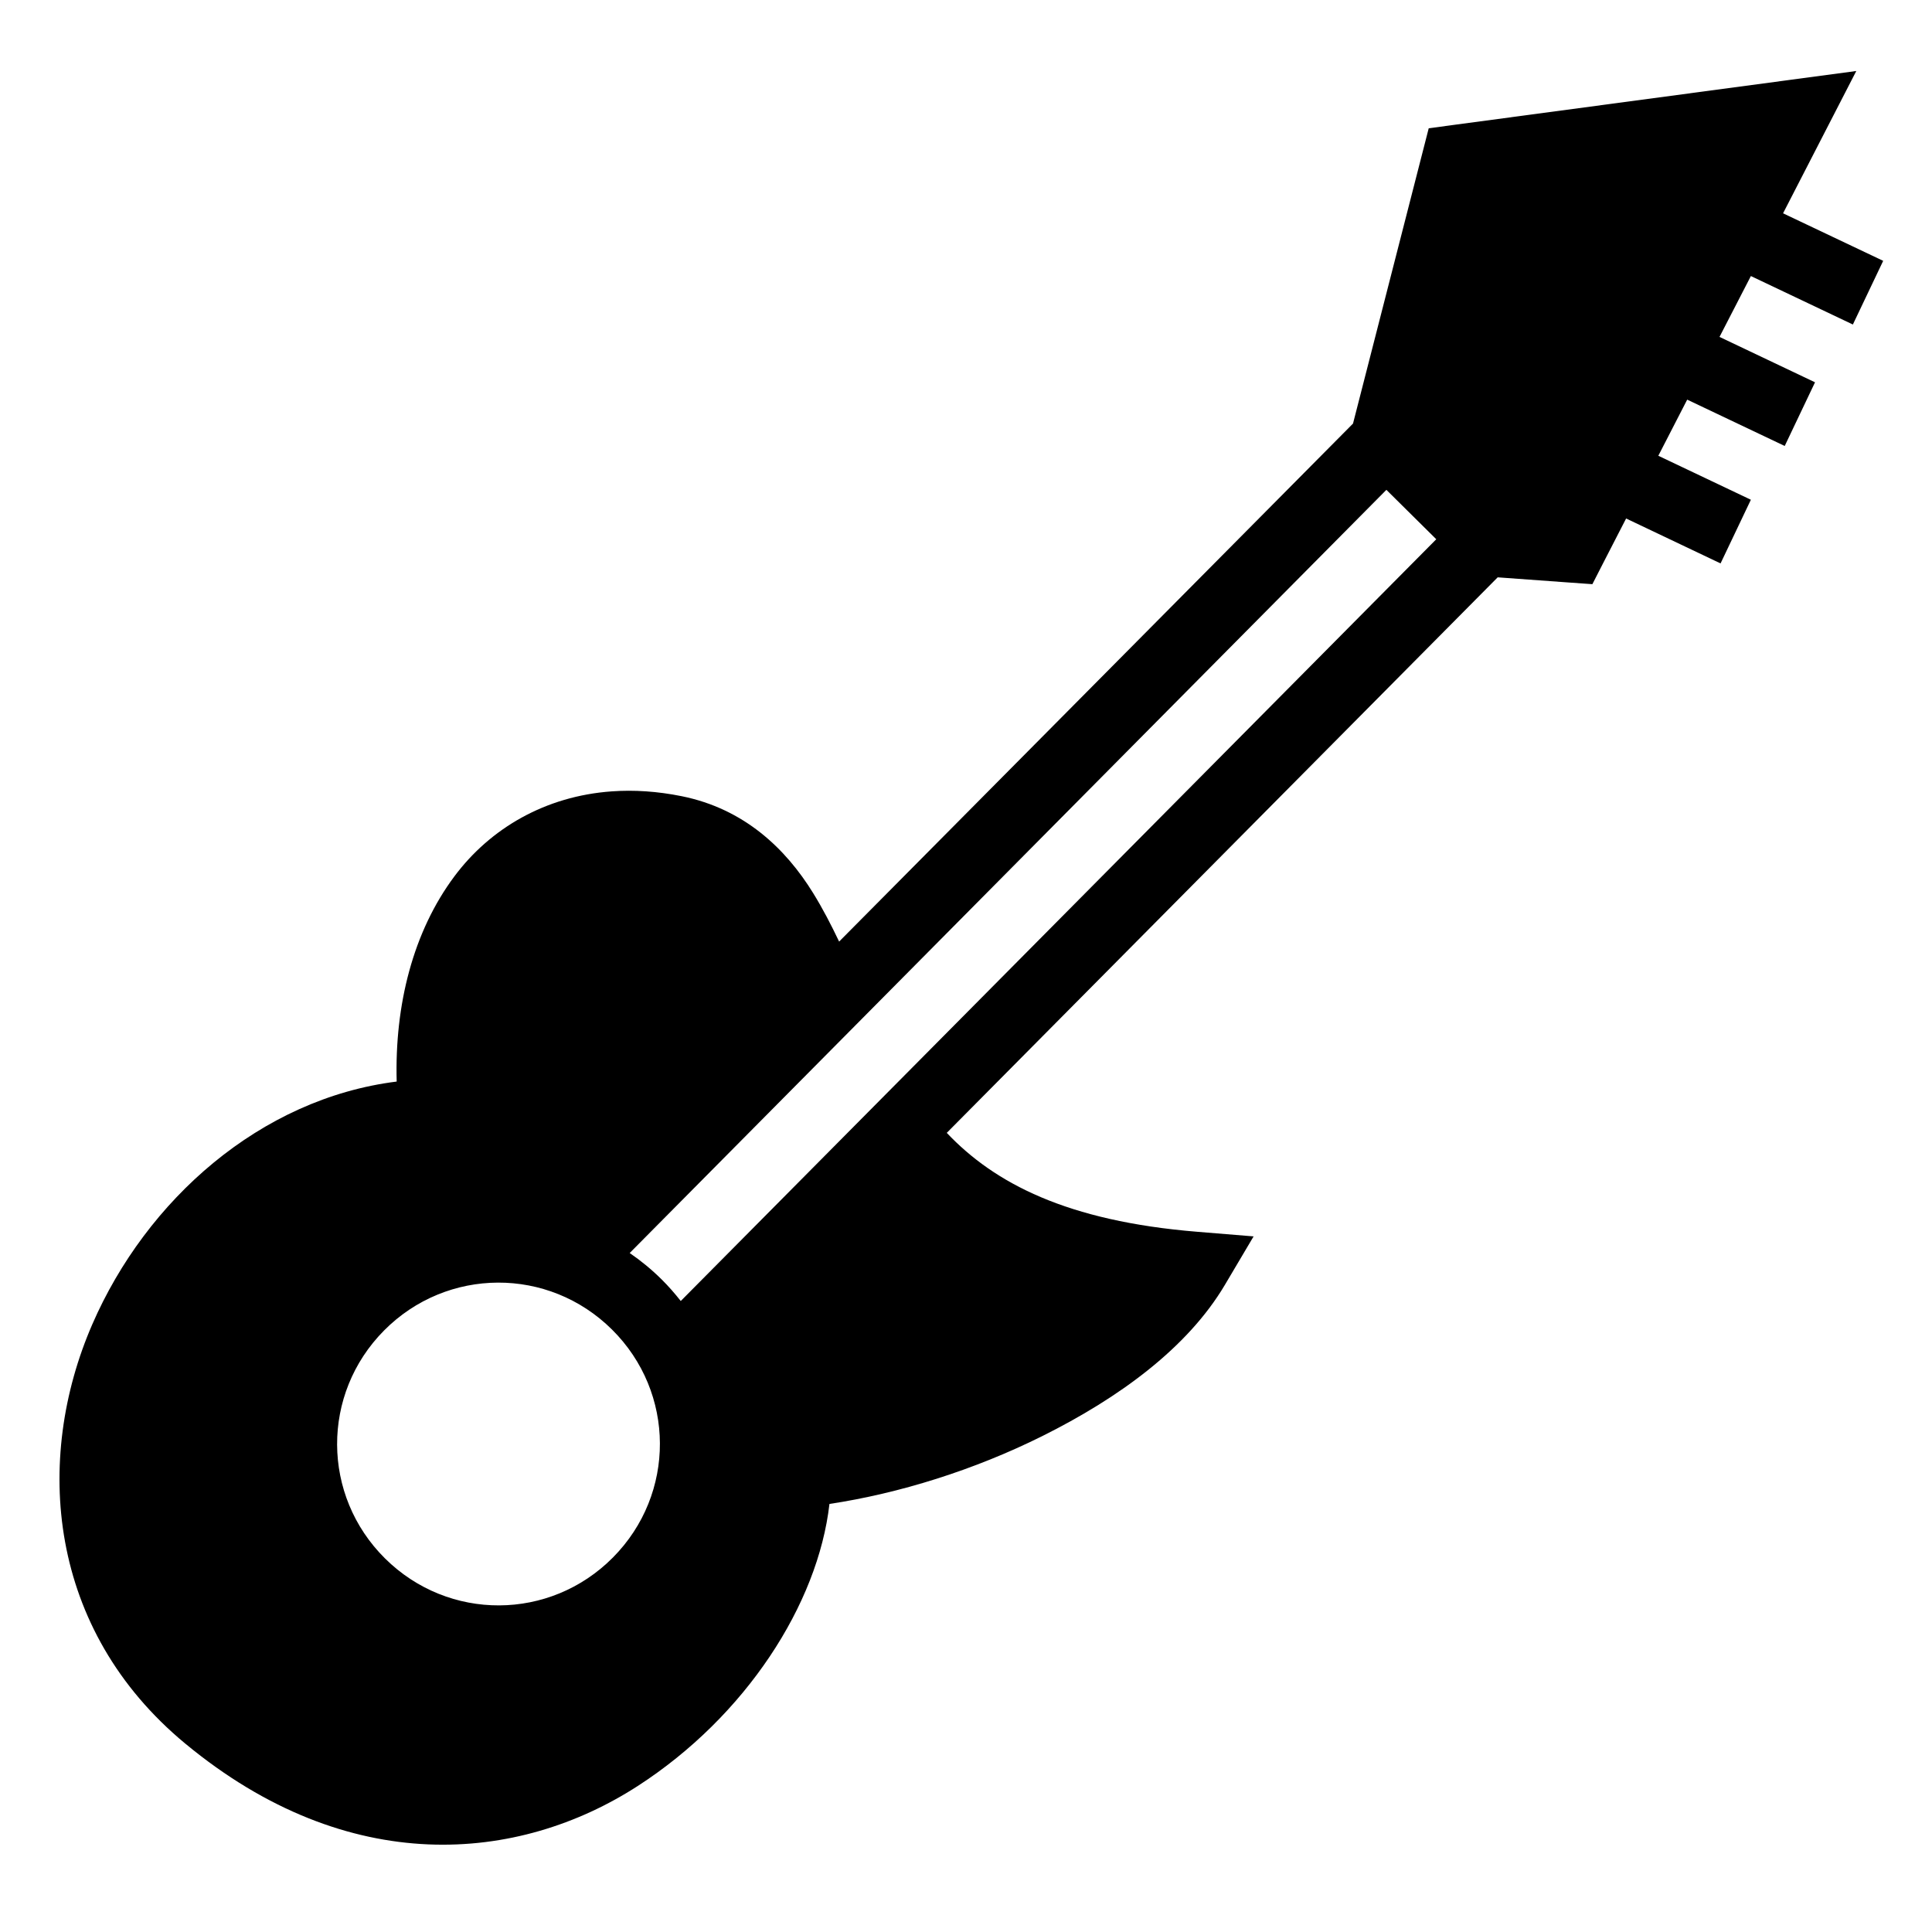
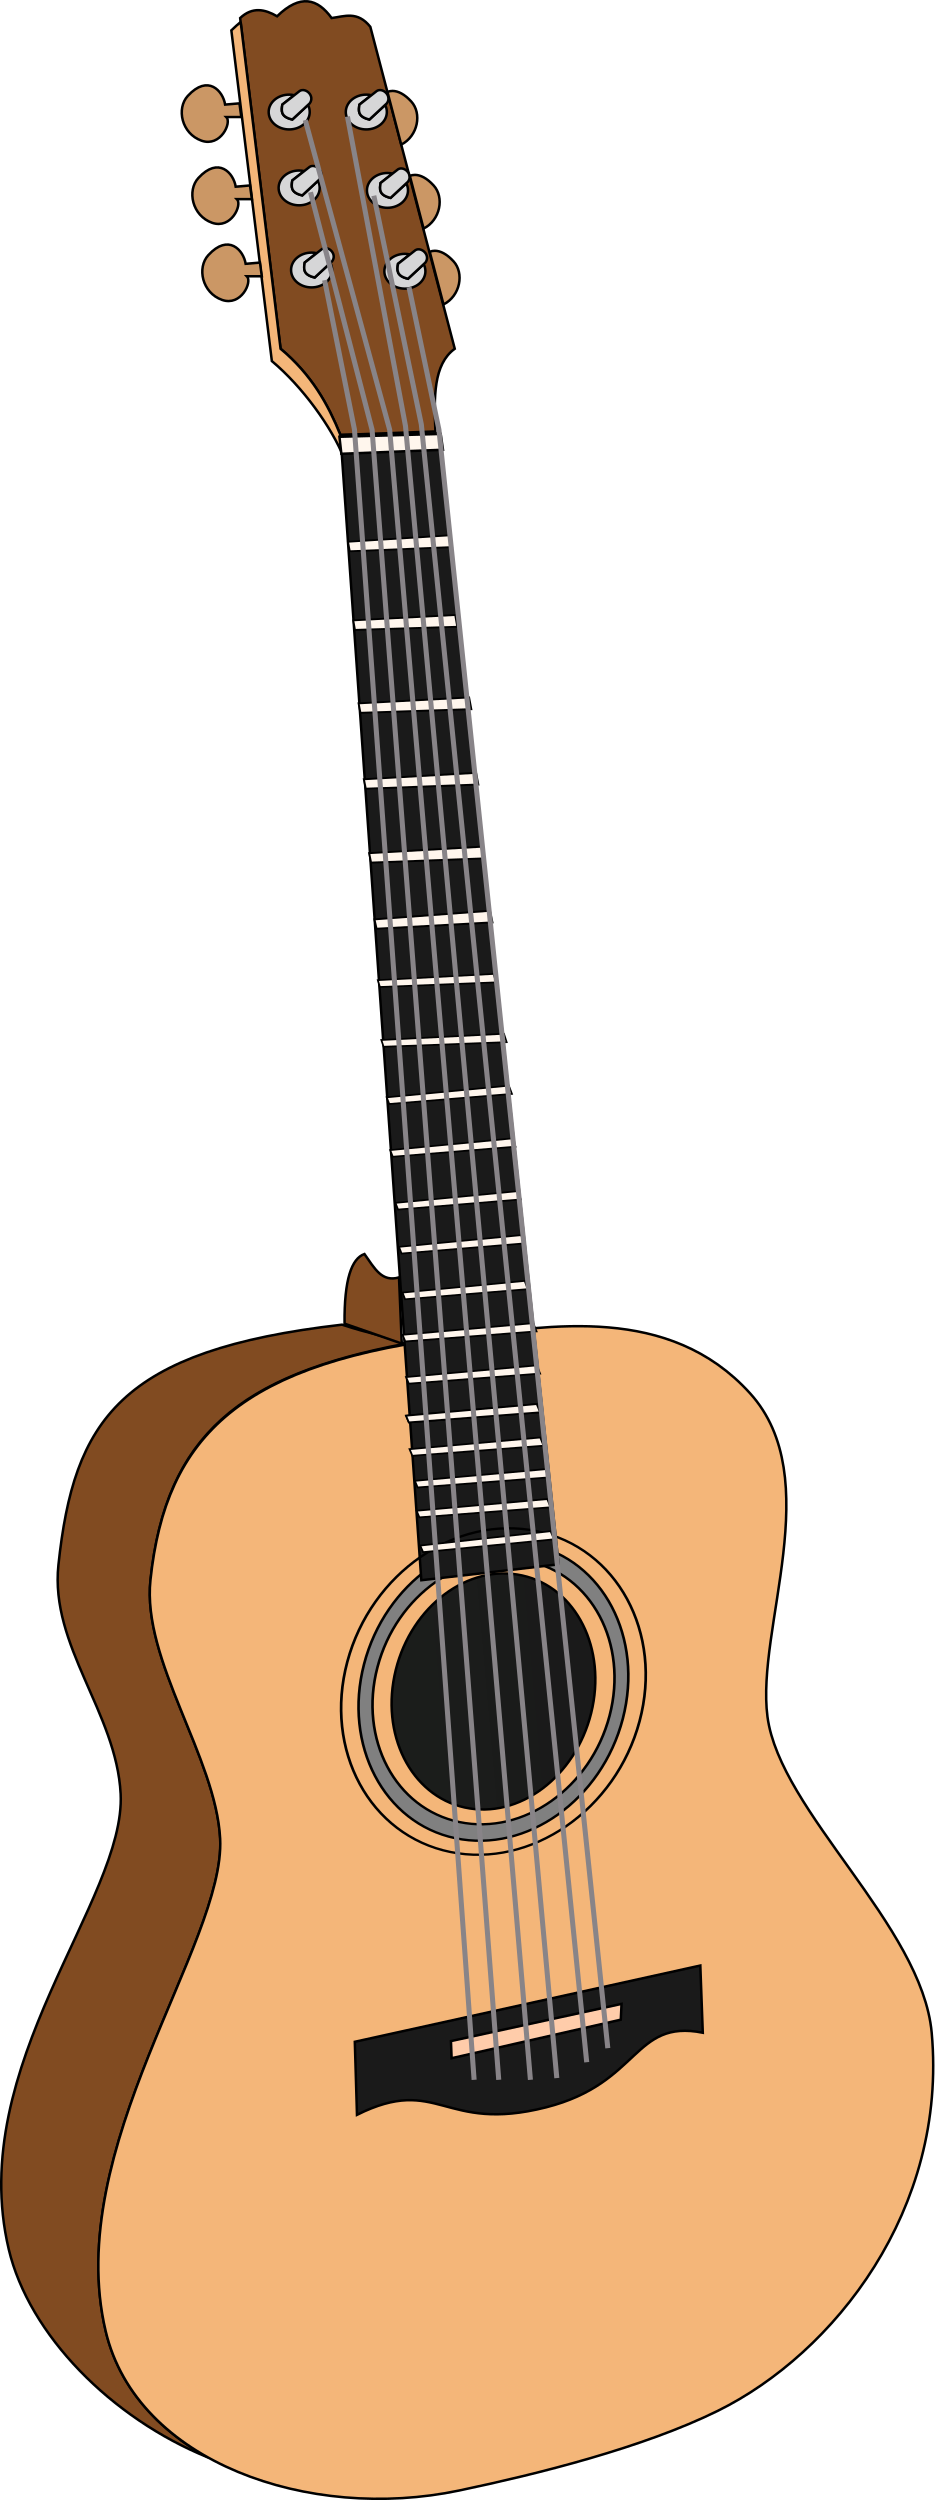
- <svg xmlns="http://www.w3.org/2000/svg" viewBox="0 0 512 512">
-   <path fill="currentColor" d="M491.938 18.813l-17.72 2.375-89.374 11.968-6.22.844-1.562 6.094-18.5 72.156-136.187 137.28c-2.094-4.4-4.324-8.708-6.875-12.843-7.317-11.86-18.338-22.357-34.844-25.687-6.457-1.303-12.664-1.702-18.53-1.28-17.602 1.26-32.182 9.775-41.69 22.5-10.95 14.654-15.87 34.054-15.31 54.405-36.16 4.516-66.336 31.382-80.657 64.313-15.608 35.885-11.856 80.956 24.655 111.156 43.28 35.8 88.28 31.622 119.875 11.22 28.593-18.467 47.778-48.14 50.813-74.752 18.615-2.81 38.424-9.03 56.375-17.968 20.474-10.195 38.536-23.433 48.406-40.063l7.625-12.874-14.908-1.22c-34.56-2.818-53.76-12.87-66.406-26.217l146-147.22 18.938 1.375 6.156.438 2.813-5.5 6.125-11.907 25.03 11.906L464 132.438l-24.53-11.656 7.655-14.874 25.844 12.28 8.03-16.874-25.313-12.03L464 73.155 491.03 86l8.033-16.875L472.53 56.53l11.22-21.81 8.188-15.907zm-124.532 111l13.22 13.093-200.22 201.875c-1.556-1.983-3.227-3.898-5.062-5.717-2.65-2.628-5.493-4.96-8.47-7l200.532-202.25zm-235.47 210.093c10.914-.046 21.837 4.094 30.25 12.438 16.834 16.69 16.938 43.576.25 60.406-16.685 16.83-43.573 16.94-60.405.25-16.83-16.69-16.936-43.576-.25-60.406 8.345-8.415 19.245-12.64 30.157-12.688z" />
+ <svg xmlns="http://www.w3.org/2000/svg" id="svg2" viewBox="0 0 370.8 992.01" version="1.0">
+   <defs id="defs4">
+     <linearGradient id="linearGradient3468" y2="704.89" gradientUnits="userSpaceOnUse" y1="687.69" x2="359" x1="411.99">
+       <stop id="stop3464" stop-color="#1a1a1a" offset="0" />
+       <stop id="stop3466" stop-color="#1b1d1b" offset="1" />
+     </linearGradient>
+   </defs>
+   <g id="layer3" transform="translate(-193.01 -24.64)">
+     <path id="path2677" stroke="#000" fill-rule="evenodd" fill="#814b21" d="m328.73 550.27c-88.24 10.16-106.43 37.83-112.54 95.35-3.41 32.05 23.06 58.66 24.69 90.85 2.11 41.97-61.66 107.79-44.41 180.65 8.04 33.97 40.81 67.15 79.12 82.66-20.26-11.26-35.43-28.15-40.62-50.09-17.25-72.87 47.52-153.5 45.41-195.47-1.63-32.19-31.07-70.61-27.66-102.66 6.11-57.52 35.6-81.24 100.94-93.7-11.94-4.39-12.7-3.57-24.93-7.59z" />
+     <path id="path2675" stroke="#000" fill-rule="evenodd" fill="#f4b679" d="m377.11 554.81c-88.23 10.16-118.27 39.22-124.39 96.75-3.4 32.04 26.03 70.48 27.65 102.67 2.11 41.97-62.66 122.6-45.41 195.46 12.31 52.01 80.75 75.71 140.18 63.21 31.38-6.6 73.11-17.03 102.67-31.62 46.19-22.79 91.25-79.86 84.9-150.05-3.84-42.44-60.19-87.67-65.16-125.38-4.62-35.03 23.62-94.59-6.91-128.33-32.24-35.64-79.98-26.57-113.53-22.71z" />
+     <path id="path2688" stroke="#000" fill-rule="evenodd" fill="#814b21" d="m328.09 197.24c-4.92-12.15-11.43-23.9-23.74-34.21l-16.05-131.23c4.89-4.573 9.77-3.528 14.66-0.7 9.27-9.039 16.08-6.975 21.64 0.698 5.12-0.64 10.24-2.941 15.36 3.49l33.5 127.74c-8.53 6.16-8.25 19.37-7.68 32.81l-37.69 1.4z" />
+     <path id="path2710" stroke="#000" fill-rule="evenodd" fill="#f4b679" d="m288.5 33.375c-1.04 0.819-2.19 1.915-3.69 3.313l16.07 131.22c12.3 10.3 23.7 26.25 28.62 38.4l-1.41-9.06c-4.92-12.15-11.44-23.92-23.75-34.22l-15.84-129.66z" />
+     <path id="path2713" stroke="#000" fill-rule="evenodd" fill="#814b21" d="m352.43 557.77l-22.7-7.9c-0.17-17.6 2.8-25.81 7.89-27.64 4.17 5.93 6.92 11.22 13.71 9.3l1.1 26.24z" />
+     <path id="path2715" stroke="#000" fill-rule="evenodd" fill="#1a1a1a" d="m333.8 834.83l0.86 28.98c32.31-16.08 34.17 7.43 75.03-2.97 37.45-9.53 34.48-35.08 62.19-29.61l-0.98-26.66-137.1 30.26z" />
+     <path id="path2717" stroke="#000" fill-rule="evenodd" fill="#fca" d="m371.95 834.55l0.26 6.8 67.13-15.29 0.3-6.27-67.69 14.76z" />
+     <path id="path3304" d="m428.61 697.92a39.789 50.086 0 1 1 -79.58 0 39.789 50.086 0 1 1 79.58 0z" transform="matrix(1.2903 .27188 -.30164 1.163 97.632 -221.59)" stroke="#000" stroke-width=".795" fill="#808080" />
+     <path id="path3302" d="m428.61 697.92a39.789 50.086 0 1 1 -79.58 0 39.789 50.086 0 1 1 79.58 0z" transform="matrix(1.1574 .24176 -.27055 1.0342 127.64 -119.96)" stroke="#000" stroke-width=".89" fill="#f4b679" />
+     <path id="path2686" stroke="#000" fill-rule="evenodd" fill="#1a1a1a" d="m360.2 651.68l54.45-6.3-47.47-448.84-39.09 0.7 32.11 454.44z" />
+     <path id="path2723" d="m428.61 697.92a39.789 50.086 0 1 1 -79.58 0 39.789 50.086 0 1 1 79.58 0z" transform="matrix(.97409 .21489 -.22771 .91922 169 -29.268)" stroke="#000" stroke-width="1.029" fill="url(#linearGradient3468)" />
+     <path id="path3306" d="m428.61 697.92a39.789 50.086 0 1 1 -79.58 0 39.789 50.086 0 1 1 79.58 0z" transform="matrix(1.4569 .29718 -.34059 1.2713 60.039 -306.97)" stroke="#000" stroke-width=".716" fill="none" />
+     <g id="g3319" stroke="#000" fill="#d6d6d7">
+       <path id="path3310" d="m307.75 62.188c-4.5 0-8.13 3.091-8.13 6.906 0 3.814 3.63 6.906 8.13 6.906s8.16-3.092 8.16-6.906c0-1.002-0.24-1.953-0.69-2.813l-6.22 5.781c-4.75-1.116-4.36-3.505-3.97-5.906l4.75-3.75c-0.64-0.139-1.33-0.218-2.03-0.218z" />
+       <path id="path3312" stroke-width="1px" fill-rule="evenodd" d="m305.05 66.143c-0.39 2.401-0.8 4.807 3.95 5.923l6.91-6.417c2.14-2.938-1.56-6.362-3.95-4.936l-6.91 5.43z" />
+     </g>
+     <g id="g3323" stroke="#000" fill="#d6d6d7" transform="translate(3.9488 30.11)">
+       <path id="path3325" d="m307.75 62.188c-4.5 0-8.13 3.091-8.13 6.906 0 3.814 3.63 6.906 8.13 6.906s8.16-3.092 8.16-6.906c0-1.002-0.24-1.953-0.69-2.813l-6.22 5.781c-4.75-1.116-4.36-3.505-3.97-5.906l4.75-3.75c-0.64-0.139-1.33-0.218-2.03-0.218z" />
+       <path id="path3327" stroke-width="1px" fill-rule="evenodd" d="m305.05 66.143c-0.39 2.401-0.8 4.807 3.95 5.923l6.91-6.417c2.14-2.938-1.56-6.362-3.95-4.936l-6.91 5.43z" />
+     </g>
+     <g id="g3329" stroke="#000" fill="#d6d6d7" transform="translate(8.8849 62.688)">
+       <path id="path3331" d="m307.75 62.188c-4.5 0-8.13 3.091-8.13 6.906 0 3.814 3.63 6.906 8.13 6.906s8.16-3.092 8.16-6.906c0-1.002-0.24-1.953-0.69-2.813l-6.22 5.781c-4.75-1.116-4.36-3.505-3.97-5.906l4.75-3.75c-0.64-0.139-1.33-0.218-2.03-0.218z" />
+       <path id="path3333" stroke-width="1px" fill-rule="evenodd" d="m305.05 66.143c-0.39 2.401-0.8 4.807 3.95 5.923l6.91-6.417c2.14-2.938-1.56-6.362-3.95-4.936l-6.91 5.43z" />
+     </g>
+     <g id="g3335" stroke="#000" fill="#d6d6d7" transform="translate(45.905 63.181)">
+       <path id="path3337" d="m307.75 62.188c-4.5 0-8.13 3.091-8.13 6.906 0 3.814 3.63 6.906 8.13 6.906s8.16-3.092 8.16-6.906c0-1.002-0.24-1.953-0.69-2.813l-6.22 5.781c-4.75-1.116-4.36-3.505-3.97-5.906l4.75-3.75c-0.64-0.139-1.33-0.218-2.03-0.218z" />
+       <path id="path3339" stroke-width="1px" fill-rule="evenodd" d="m305.05 66.143c-0.39 2.401-0.8 4.807 3.95 5.923l6.91-6.417c2.14-2.938-1.56-6.362-3.95-4.936l-6.91 5.43z" />
+     </g>
+     <g id="g3341" stroke="#000" fill="#d6d6d7" transform="translate(38.995 31.097)">
+       <path id="path3343" d="m307.75 62.188c-4.5 0-8.13 3.091-8.13 6.906 0 3.814 3.63 6.906 8.13 6.906s8.16-3.092 8.16-6.906c0-1.002-0.24-1.953-0.69-2.813l-6.22 5.781c-4.75-1.116-4.36-3.505-3.97-5.906l4.75-3.75c-0.64-0.139-1.33-0.218-2.03-0.218z" />
+       <path id="path3345" stroke-width="1px" fill-rule="evenodd" d="m305.05 66.143c-0.39 2.401-0.8 4.807 3.95 5.923l6.91-6.417c2.14-2.938-1.56-6.362-3.95-4.936l-6.91 5.43z" />
+     </g>
+     <g id="g3347" stroke="#000" fill="#d6d6d7" transform="translate(30.603 -3.6719e-7)">
+       <path id="path3349" d="m307.75 62.188c-4.5 0-8.13 3.091-8.13 6.906 0 3.814 3.63 6.906 8.13 6.906s8.16-3.092 8.16-6.906c0-1.002-0.24-1.953-0.69-2.813l-6.22 5.781c-4.75-1.116-4.36-3.505-3.97-5.906l4.75-3.75c-0.64-0.139-1.33-0.218-2.03-0.218z" />
+       <path id="path3351" stroke-width="1px" fill-rule="evenodd" d="m305.05 66.143c-0.39 2.401-0.8 4.807 3.95 5.923l6.91-6.417c2.14-2.938-1.56-6.362-3.95-4.936l-6.91 5.43z" />
+     </g>
+     <path id="path3353" d="m288.02 65.649l-5.68 0.494c-0.84-5.417-6.79-12.172-14.81-3.455-4.6 5-2.48 14.966 5.43 17.769 7.59 2.691 12.1-7.149 9.87-9.378h5.93l-0.74-5.43z" fill-rule="evenodd" stroke="#000" stroke-width="1px" fill="#cb9765" />
+     <path id="path3355" d="m292.21 98.227l-5.67 0.494c-0.85-5.417-6.79-12.172-14.81-3.456-4.6 5.005-2.48 14.965 5.43 17.775 7.59 2.69 12.1-7.15 9.87-9.38h5.92l-0.74-5.433z" fill-rule="evenodd" stroke="#000" stroke-width="1px" fill="#cb9765" />
+     <path id="path3357" d="m296.16 128.83l-5.67 0.49c-0.85-5.41-6.79-12.17-14.81-3.45-4.6 5-2.48 14.97 5.43 17.77 7.59 2.69 12.1-7.15 9.87-9.38h5.92l-0.74-5.43z" fill-rule="evenodd" stroke="#000" stroke-width="1px" fill="#cb9765" />
+     <path id="path3359" d="m348.78 60.719c-0.73-0.008-1.39 0.145-2.03 0.375l5.47 20.937c6.7-3.438 8.27-12.446 3.97-17.125-2.76-2.996-5.27-4.165-7.41-4.187z" fill-rule="evenodd" stroke="#000" stroke-width="1px" fill="#cb9765" />
+     <path id="path3364" d="m357.67 94.037c-0.73-0.008-1.4 0.146-2.04 0.375l5.47 20.938c6.7-3.44 8.28-12.45 3.97-17.126-2.75-2.996-5.26-4.164-7.4-4.187z" fill-rule="evenodd" stroke="#000" stroke-width="1px" fill="#cb9765" />
+     <path id="path3366" d="m365.56 124.15c-0.72-0.01-1.39 0.14-2.03 0.37l5.47 20.94c6.7-3.44 8.27-12.45 3.97-17.13-2.76-2.99-5.26-4.16-7.41-4.18z" fill-rule="evenodd" stroke="#000" stroke-width="1px" fill="#cb9765" />
+     <path id="path3398" stroke="#000" fill-rule="evenodd" fill="#fff6ed" d="m327.7 197.95l0.76 6.76 40.33-1.61-0.91-6.27-40.18 1.12z" />
+     <path id="path3400" d="m331.09 239.6l0.71 3.79 40.57-1.66-0.85-4.68-40.43 2.55z" fill-rule="evenodd" stroke="#000" stroke-width=".752" fill="#fff6ed" />
+     <path id="path3402" d="m333.19 270.8l0.67 3.79 40.59-1.24-0.81-4.68-40.45 2.13z" fill-rule="evenodd" stroke="#000" stroke-width=".752" fill="#fff6ed" />
+     <path id="path3404" d="m335.3 303.73l0.73 3.77 44-1.46-0.88-4.66-43.85 2.35z" fill-rule="evenodd" stroke="#000" stroke-width=".78" fill="#fff6ed" />
+     <path id="path3406" d="m337.39 333.85l0.76 3.76 44.67-1.66-0.91-4.65-44.52 2.55z" fill-rule="evenodd" stroke="#000" stroke-width=".786" fill="#fff6ed" />
+     <path id="path3408" d="m339.48 363.17l0.77 3.76 44.67-1.66-0.92-4.65-44.52 2.55z" fill-rule="evenodd" stroke="#000" stroke-width=".786" fill="#fff6ed" />
+     <path id="path3410" d="m341.58 389.44l0.85 3.74 45.99-2.53-1.02-4.62-45.82 3.41z" fill-rule="evenodd" stroke="#000" stroke-width=".797" fill="#fff6ed" />
+     <path id="path3414" d="m342.92 413.57l0.85 2.71 46.11-1.84-1.02-3.34-45.94 2.47z" fill-rule="evenodd" stroke="#000" stroke-width=".679" fill="#fff6ed" />
+     <path id="path3416" d="m344.32 437.31l0.9 2.69 48.84-1.83-1.08-3.33-48.66 2.47z" fill-rule="evenodd" stroke="#000" stroke-width=".697" fill="#fff6ed" />
+     <path id="path3418" d="m346.44 460.06l1.03 2.65 48.69-4.01-1.25-3.28-48.47 4.64z" fill-rule="evenodd" stroke="#000" stroke-width=".698" fill="#fff6ed" />
+     <path id="path3420" d="m347.83 481l1.04 2.65 48.69-4.01-1.25-3.28-48.48 4.64z" fill-rule="evenodd" stroke="#000" stroke-width=".698" fill="#fff6ed" />
+     <path id="path3422" d="m349.93 501.94l1.03 2.66 48.69-4.02-1.25-3.28-48.47 4.64z" fill-rule="evenodd" stroke="#000" stroke-width=".698" fill="#fff6ed" />
+     <path id="path3424" d="m351.32 519.39l1.04 2.66 48.69-4.02-1.25-3.28-48.48 4.64z" fill-rule="evenodd" stroke="#000" stroke-width=".698" fill="#fff6ed" />
+     <path id="path3426" d="m352.72 537.54l1.04 2.66 48.68-4.02-1.24-3.28-48.48 4.64z" fill-rule="evenodd" stroke="#000" stroke-width=".698" fill="#fff6ed" />
+     <path id="path3428" d="m352.73 554.29l1.11 2.65 52.08-4-1.33-3.27-51.86 4.62z" fill-rule="evenodd" stroke="#000" stroke-width=".721" fill="#fff6ed" />
+     <path id="path3430" d="m354.13 571.05l1.11 2.64 52.08-4-1.34-3.27-51.85 4.63z" fill-rule="evenodd" stroke="#000" stroke-width=".721" fill="#fff6ed" />
+     <path id="path3432" d="m354.13 586.4l1.11 2.65 52.08-4-1.34-3.27-51.85 4.62z" fill-rule="evenodd" stroke="#000" stroke-width=".721" fill="#fca" />
+     <path id="path3434" d="m354.13 586.4l1.11 2.65 52.08-4-1.34-3.27-51.85 4.62z" fill-rule="evenodd" stroke="#000" stroke-width=".721" fill="#fff6ed" />
+     <path id="path3436" d="m355.52 599.67l1.11 2.64 52.08-4-1.33-3.27-51.86 4.63z" fill-rule="evenodd" stroke="#000" stroke-width=".721" fill="#fff6ed" />
+     <path id="path3438" d="m357.62 612.23l1.11 2.65 52.08-4-1.34-3.27-51.85 4.62z" fill-rule="evenodd" stroke="#000" stroke-width=".721" fill="#fff6ed" />
+     <path id="path3440" d="m358.31 624.1l1.11 2.64 52.09-4-1.34-3.27-51.86 4.63z" fill-rule="evenodd" stroke="#000" stroke-width=".721" fill="#fff6ed" />
+     <path id="path3442" d="m359.74 637.92l1.16 2.62 51.99-5.09-1.4-3.24-51.75 5.71z" fill-rule="evenodd" stroke="#000" stroke-width=".721" fill="#fff6ed" />
+     <g id="g3470" stroke="#888488" stroke-width="2" fill="none">
+       <path id="path3372" d="m390.91 849.92l-50.26-654.78-24.43-94.23" />
+       <path id="path3368" d="m381.14 849.92l-47.47-654.78-11.86-59.33" />
+       <path id="path3378" d="m434.19 837.36l-67.01-642.22-11.87-56.54" />
+       <path id="path3374" d="m403.48 849.92l-55.85-654.78-33.5-122.86" />
+       <path id="path3376" d="m425.82 842.94l-65.62-649.89-18.85-90.75" />
+       <path id="path3370" d="m413.95 849.23l-60.03-655.48-23.04-122.86" />
+     </g>
+   </g>
</svg>
